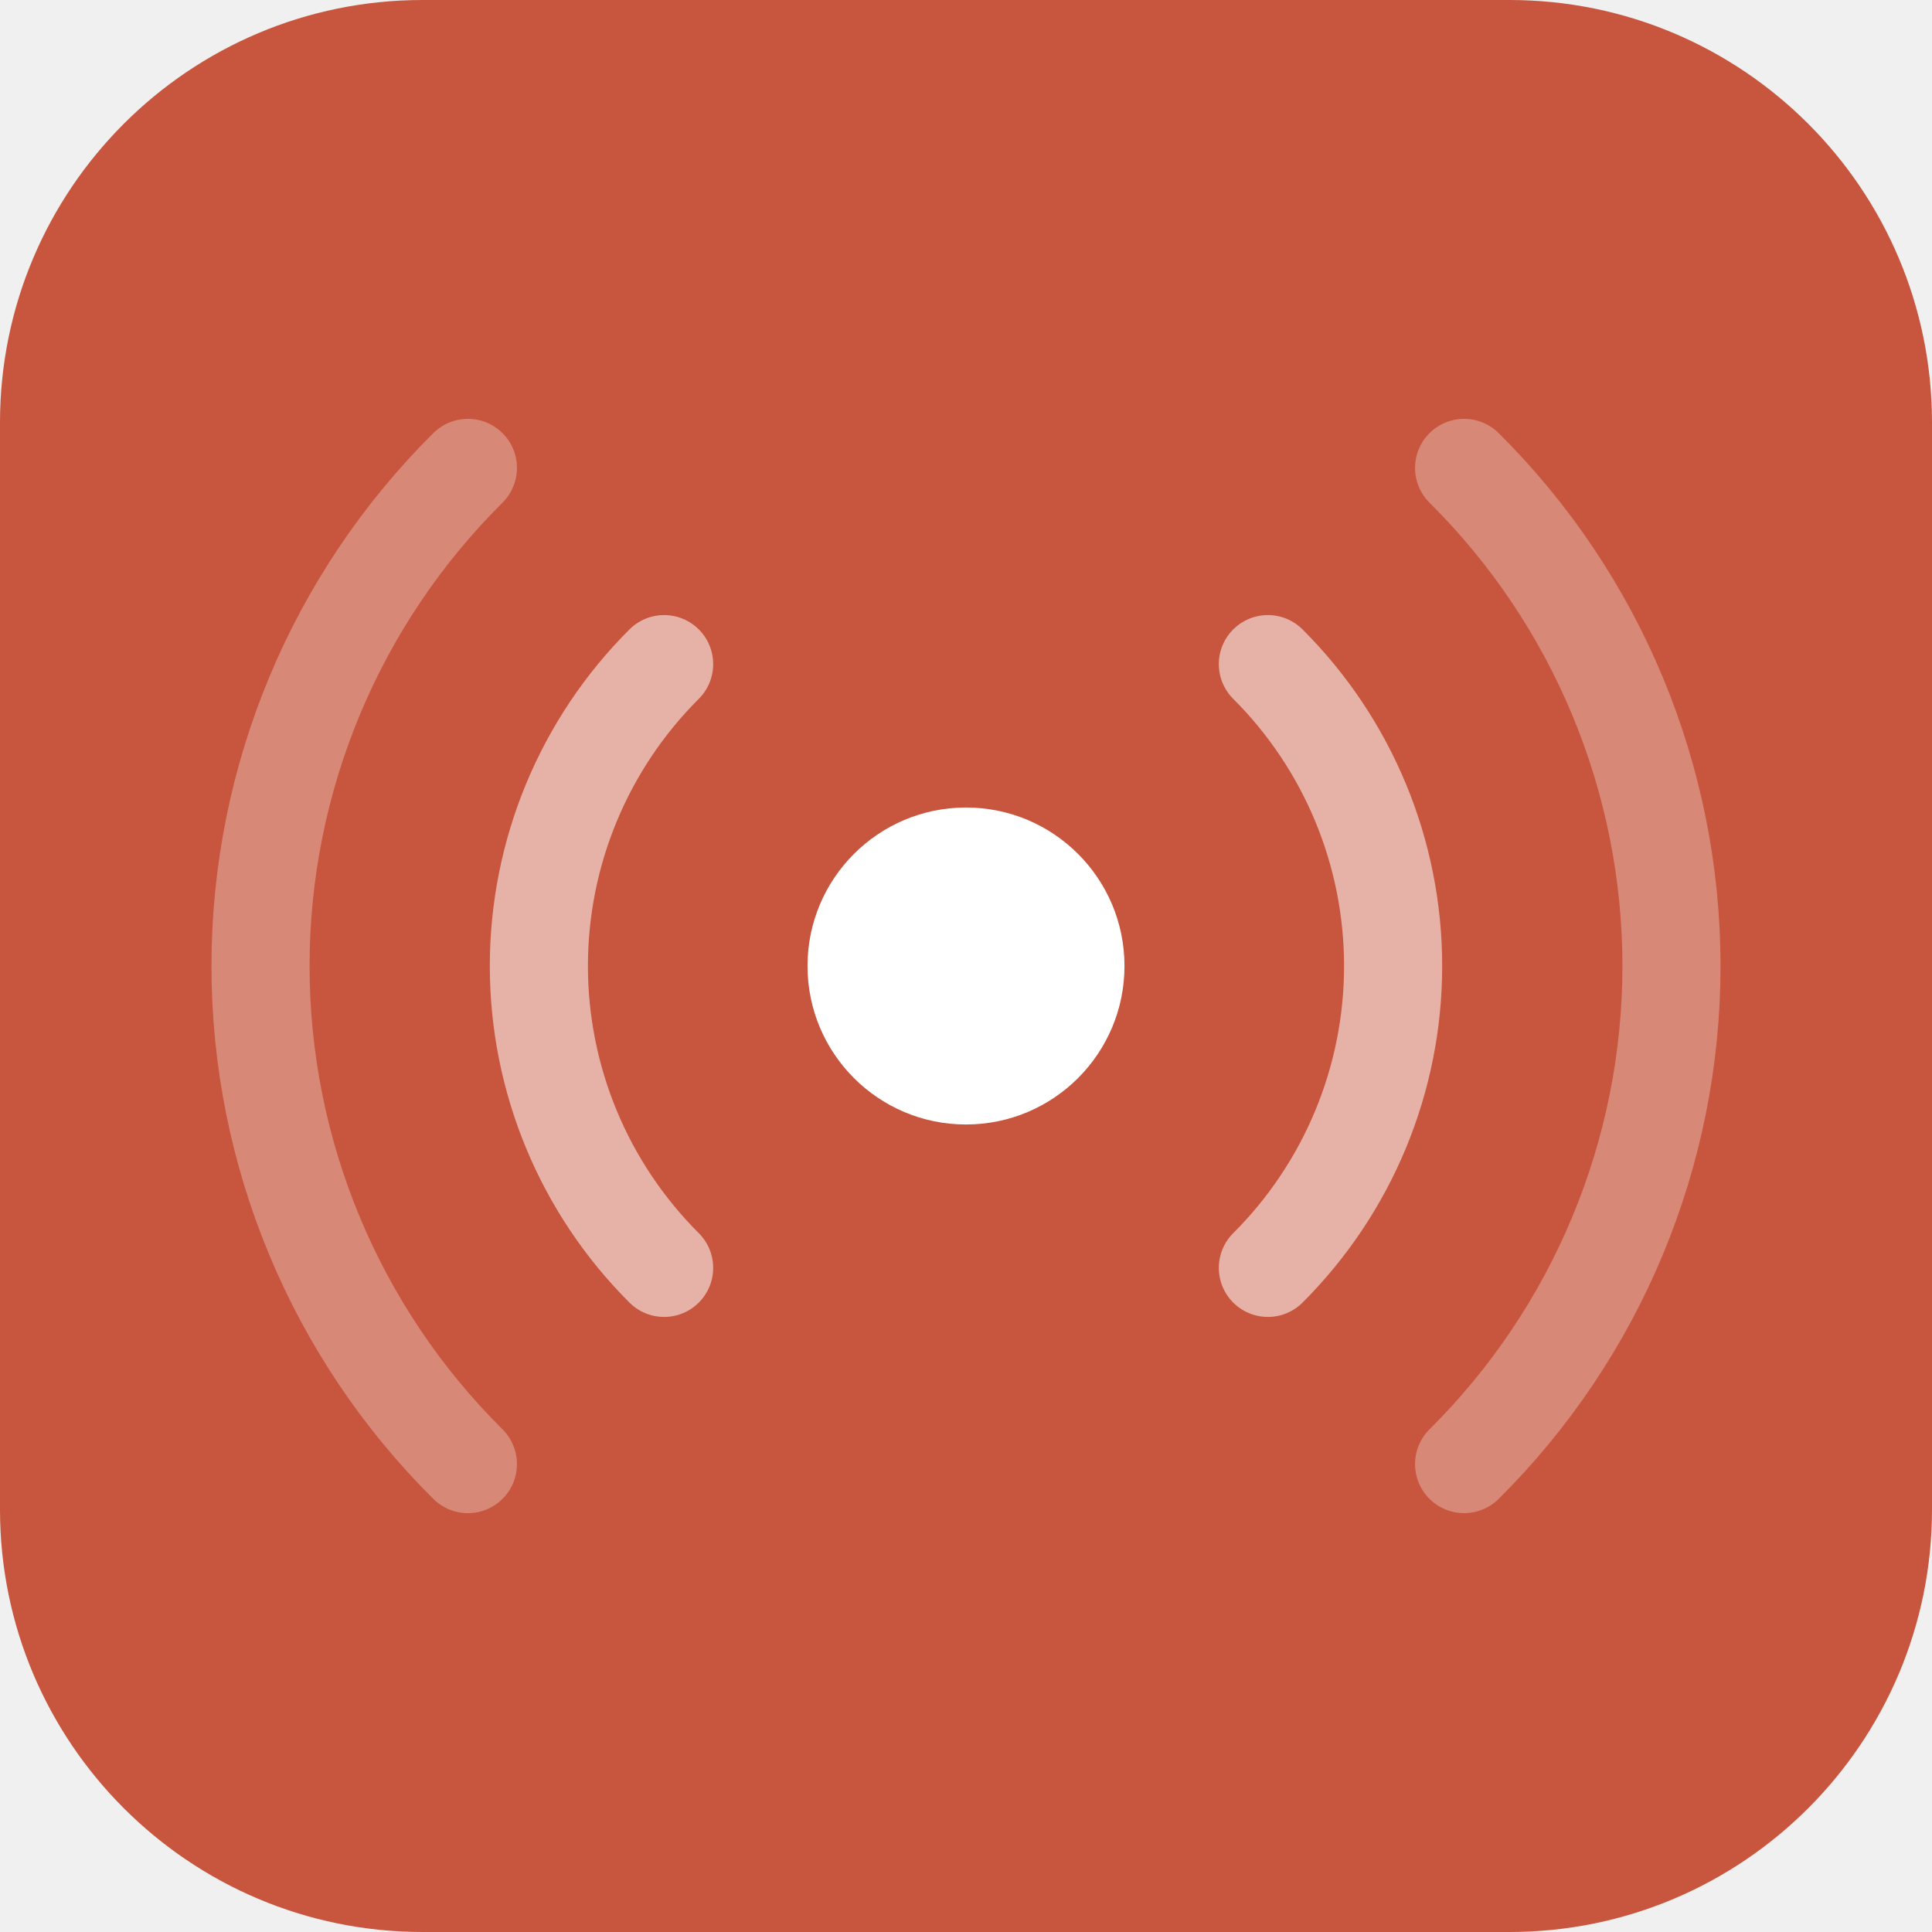
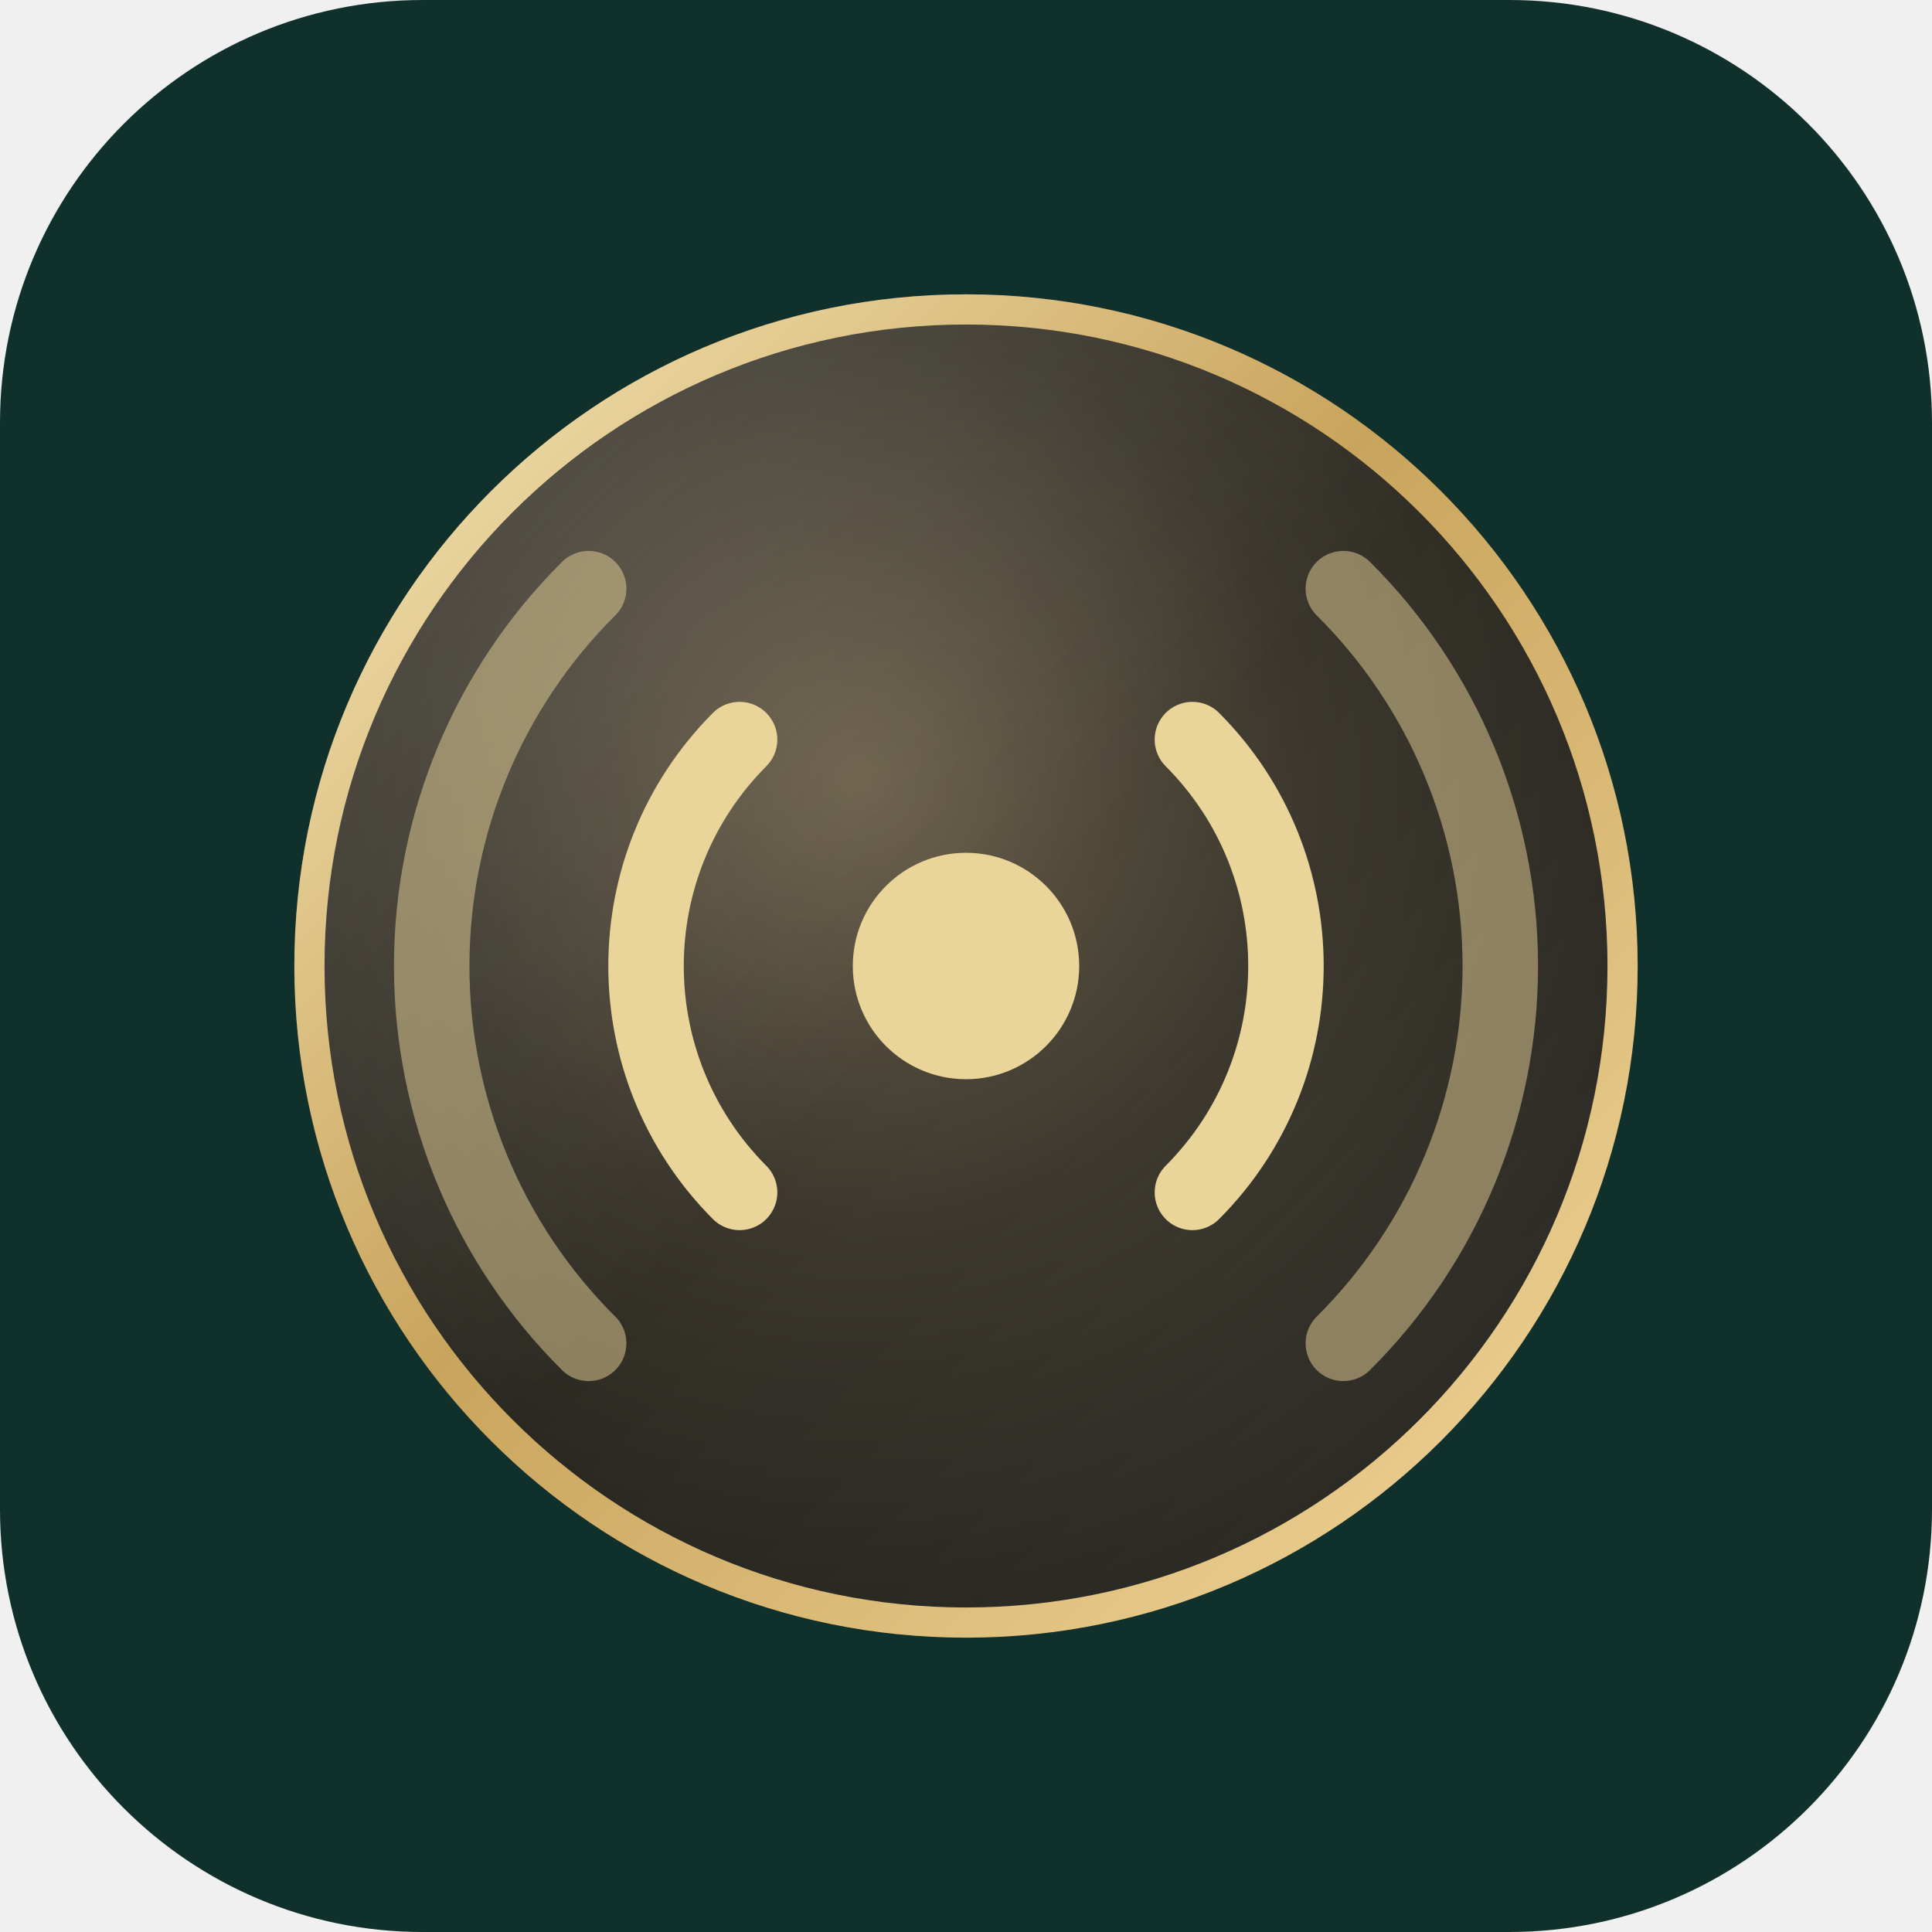
<svg xmlns="http://www.w3.org/2000/svg" viewBox="0 0 512 512">
-   <rect width="512" height="512" rx="112" fill="#c8553d" />
-   <g fill="none" stroke="#fff" stroke-linecap="round" stroke-width="26">
-     <path d="M176 176a113 113 0 0 0 0 160" opacity=".55" />
-     <path d="M336 176a113 113 0 0 1 0 160" opacity=".55" />
-     <path d="M124 124a186 186 0 0 0 0 264" opacity=".3" />
-     <path d="M388 124a186 186 0 0 1 0 264" opacity=".3" />
+   <defs>
+     <radialGradient id="metal" cx="42%" cy="36%" r="75%">
+       <stop offset="0" stop-color="#6b604a" />
+       <stop offset=".45" stop-color="#3a362c" />
+       <stop offset="1" stop-color="#1c1b17" />
+     </radialGradient>
+     <linearGradient id="sheen" x1="0" y1="0" x2="1" y2="1">
+       <stop offset="0" stop-color="#fff" stop-opacity=".16" />
+       <stop offset=".5" stop-color="#fff" stop-opacity="0" />
+       <stop offset="1" stop-color="#fff" stop-opacity=".06" />
+     </linearGradient>
+     <linearGradient id="gold" x1="0" y1="0" x2="1" y2="1">
+       <stop offset="0" stop-color="#f6e7b8" />
+       <stop offset=".45" stop-color="#c9a45c" />
+       <stop offset="1" stop-color="#f1d79a" />
+     </linearGradient>
+   </defs>
+   <rect width="512" height="512" rx="112" fill="#10312b" />
+   <circle cx="256" cy="256" r="178" fill="url(#metal)" />
+   <circle cx="256" cy="256" r="178" fill="url(#sheen)" />
+   <circle cx="256" cy="256" r="174" fill="none" stroke="url(#gold)" stroke-width="8" />
+   <g fill="none" stroke="#e9d49a" stroke-linecap="round" stroke-width="20">
+     <path d="M196 196a85 85 0 0 0 0 120" />
+     <path d="M316 196a85 85 0 0 1 0 120" />
+     <path d="M156 156a141 141 0 0 0 0 200" opacity=".5" />
+     <path d="M356 156a141 141 0 0 1 0 200" opacity=".5" />
  </g>
-   <circle cx="256" cy="256" r="42" fill="#fff" />
+   <circle cx="256" cy="256" r="30" fill="#e9d49a" />
</svg>
